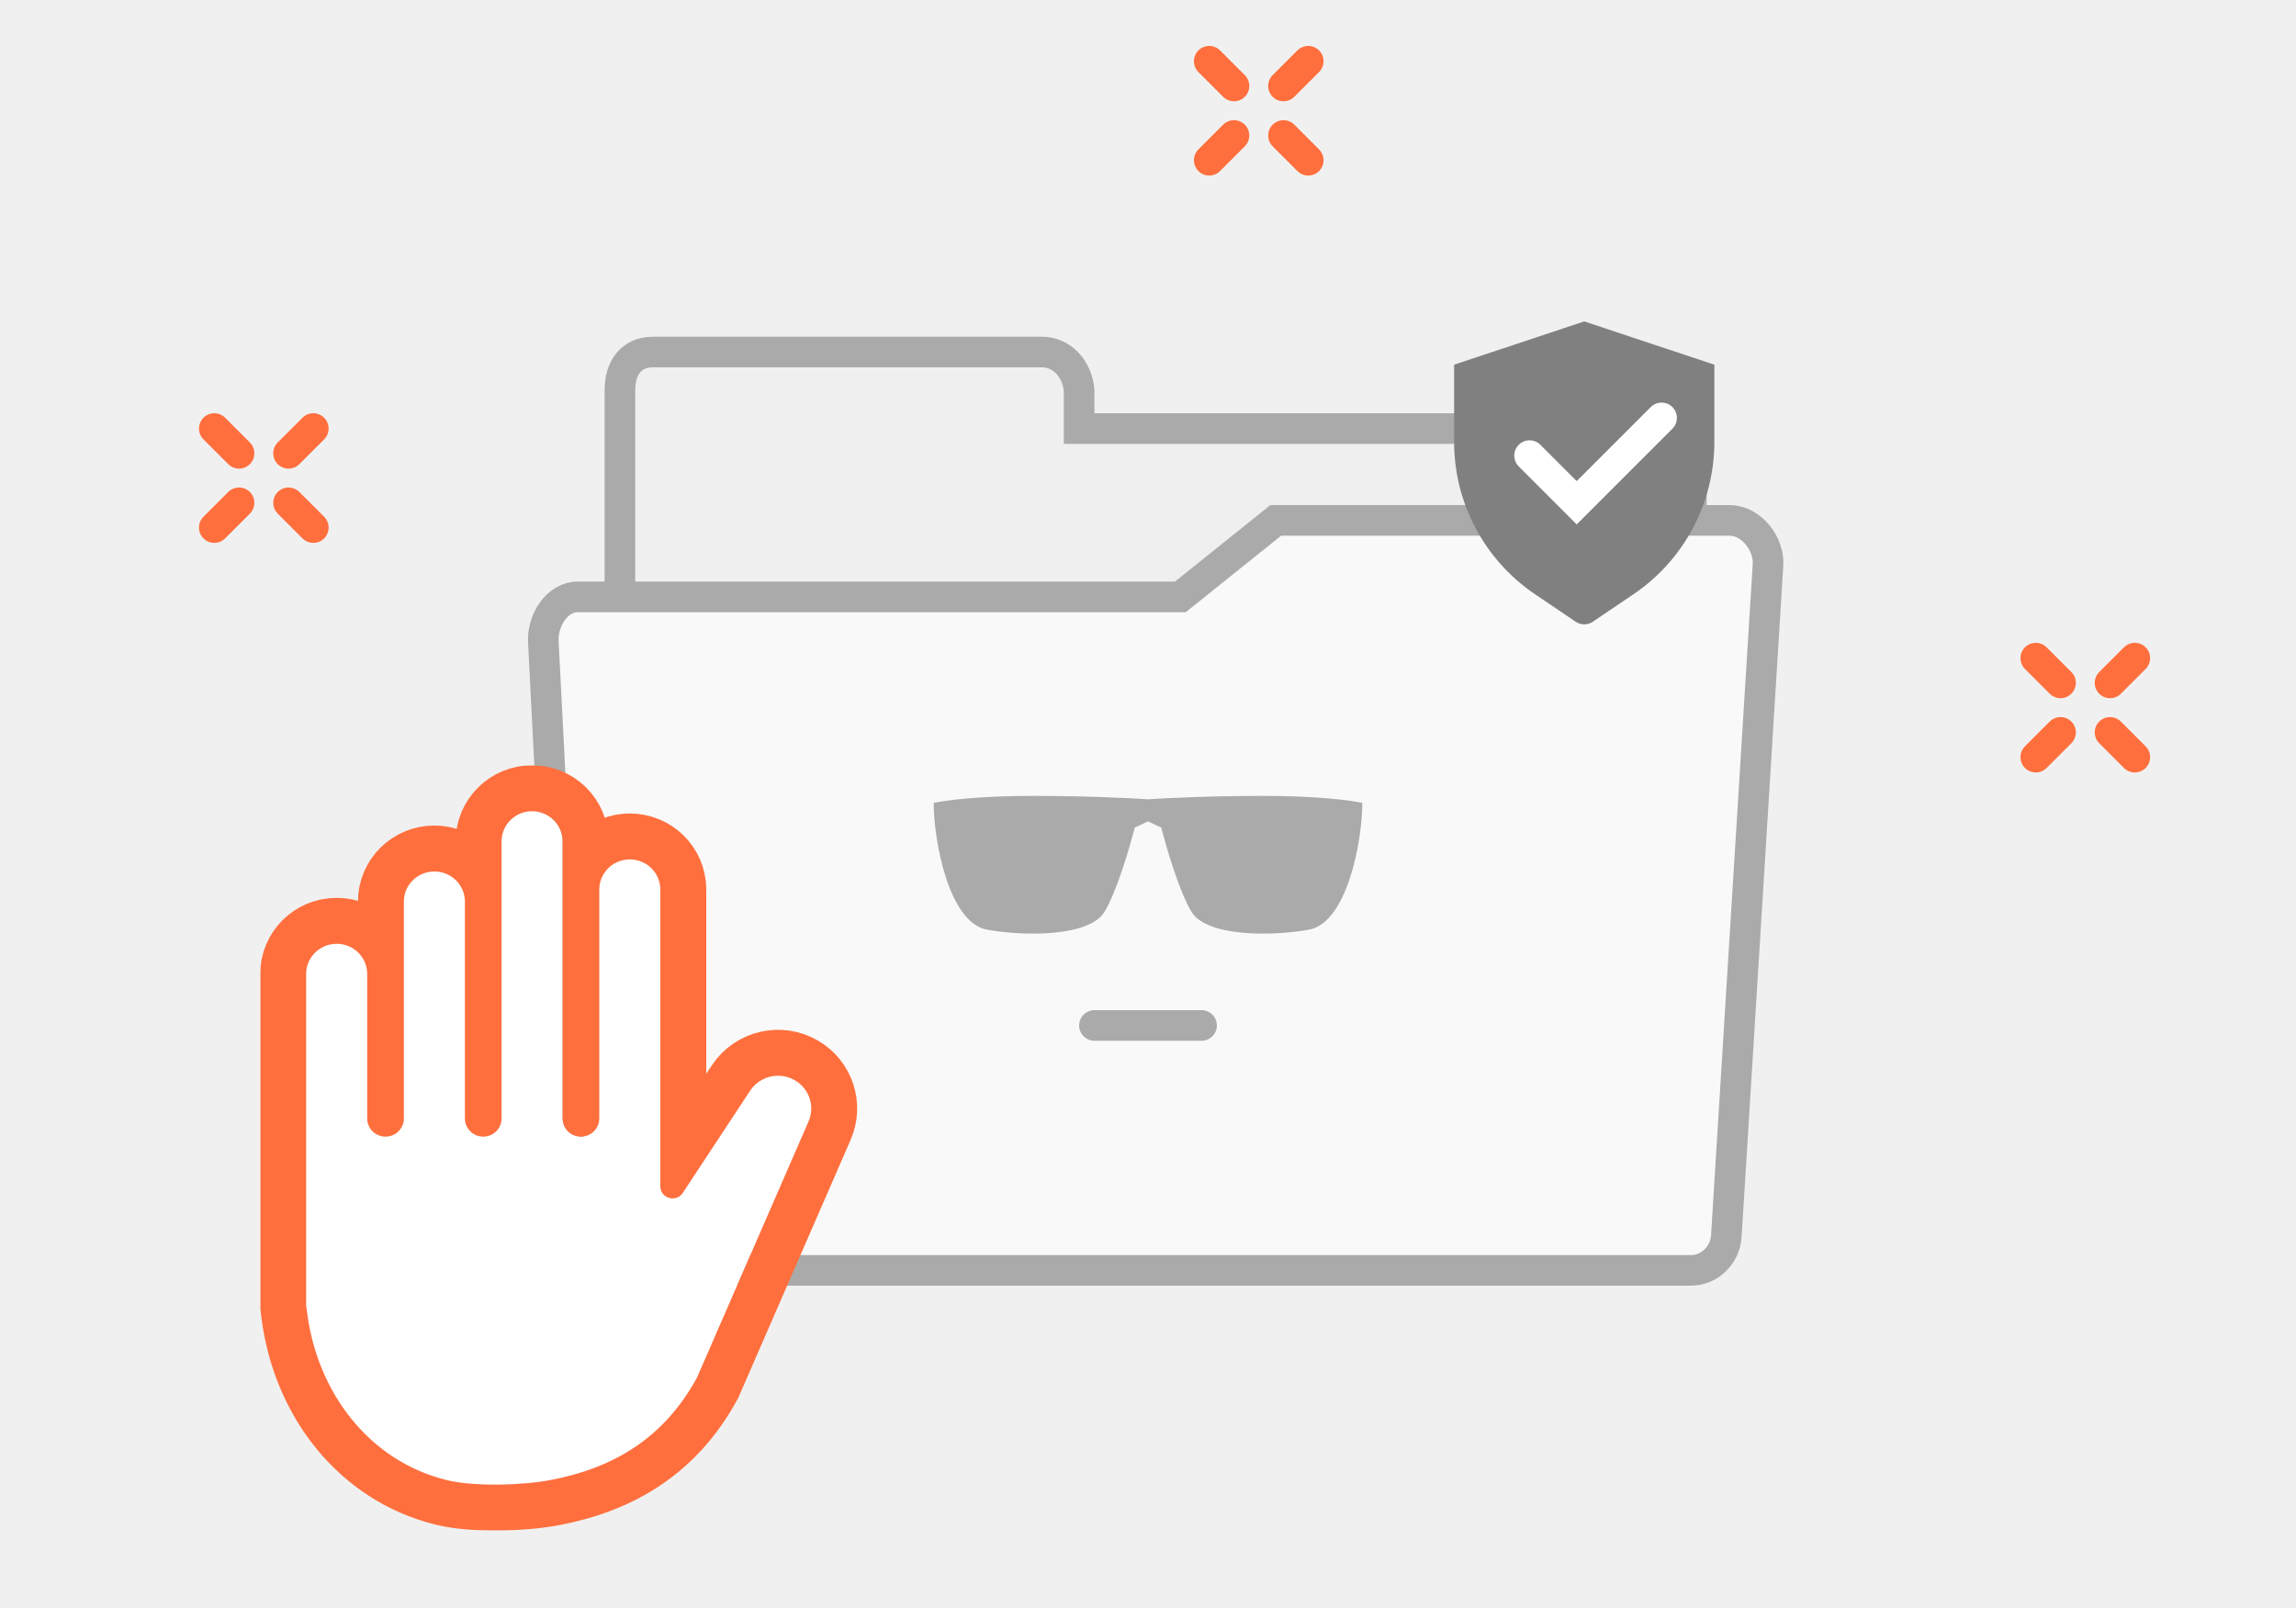
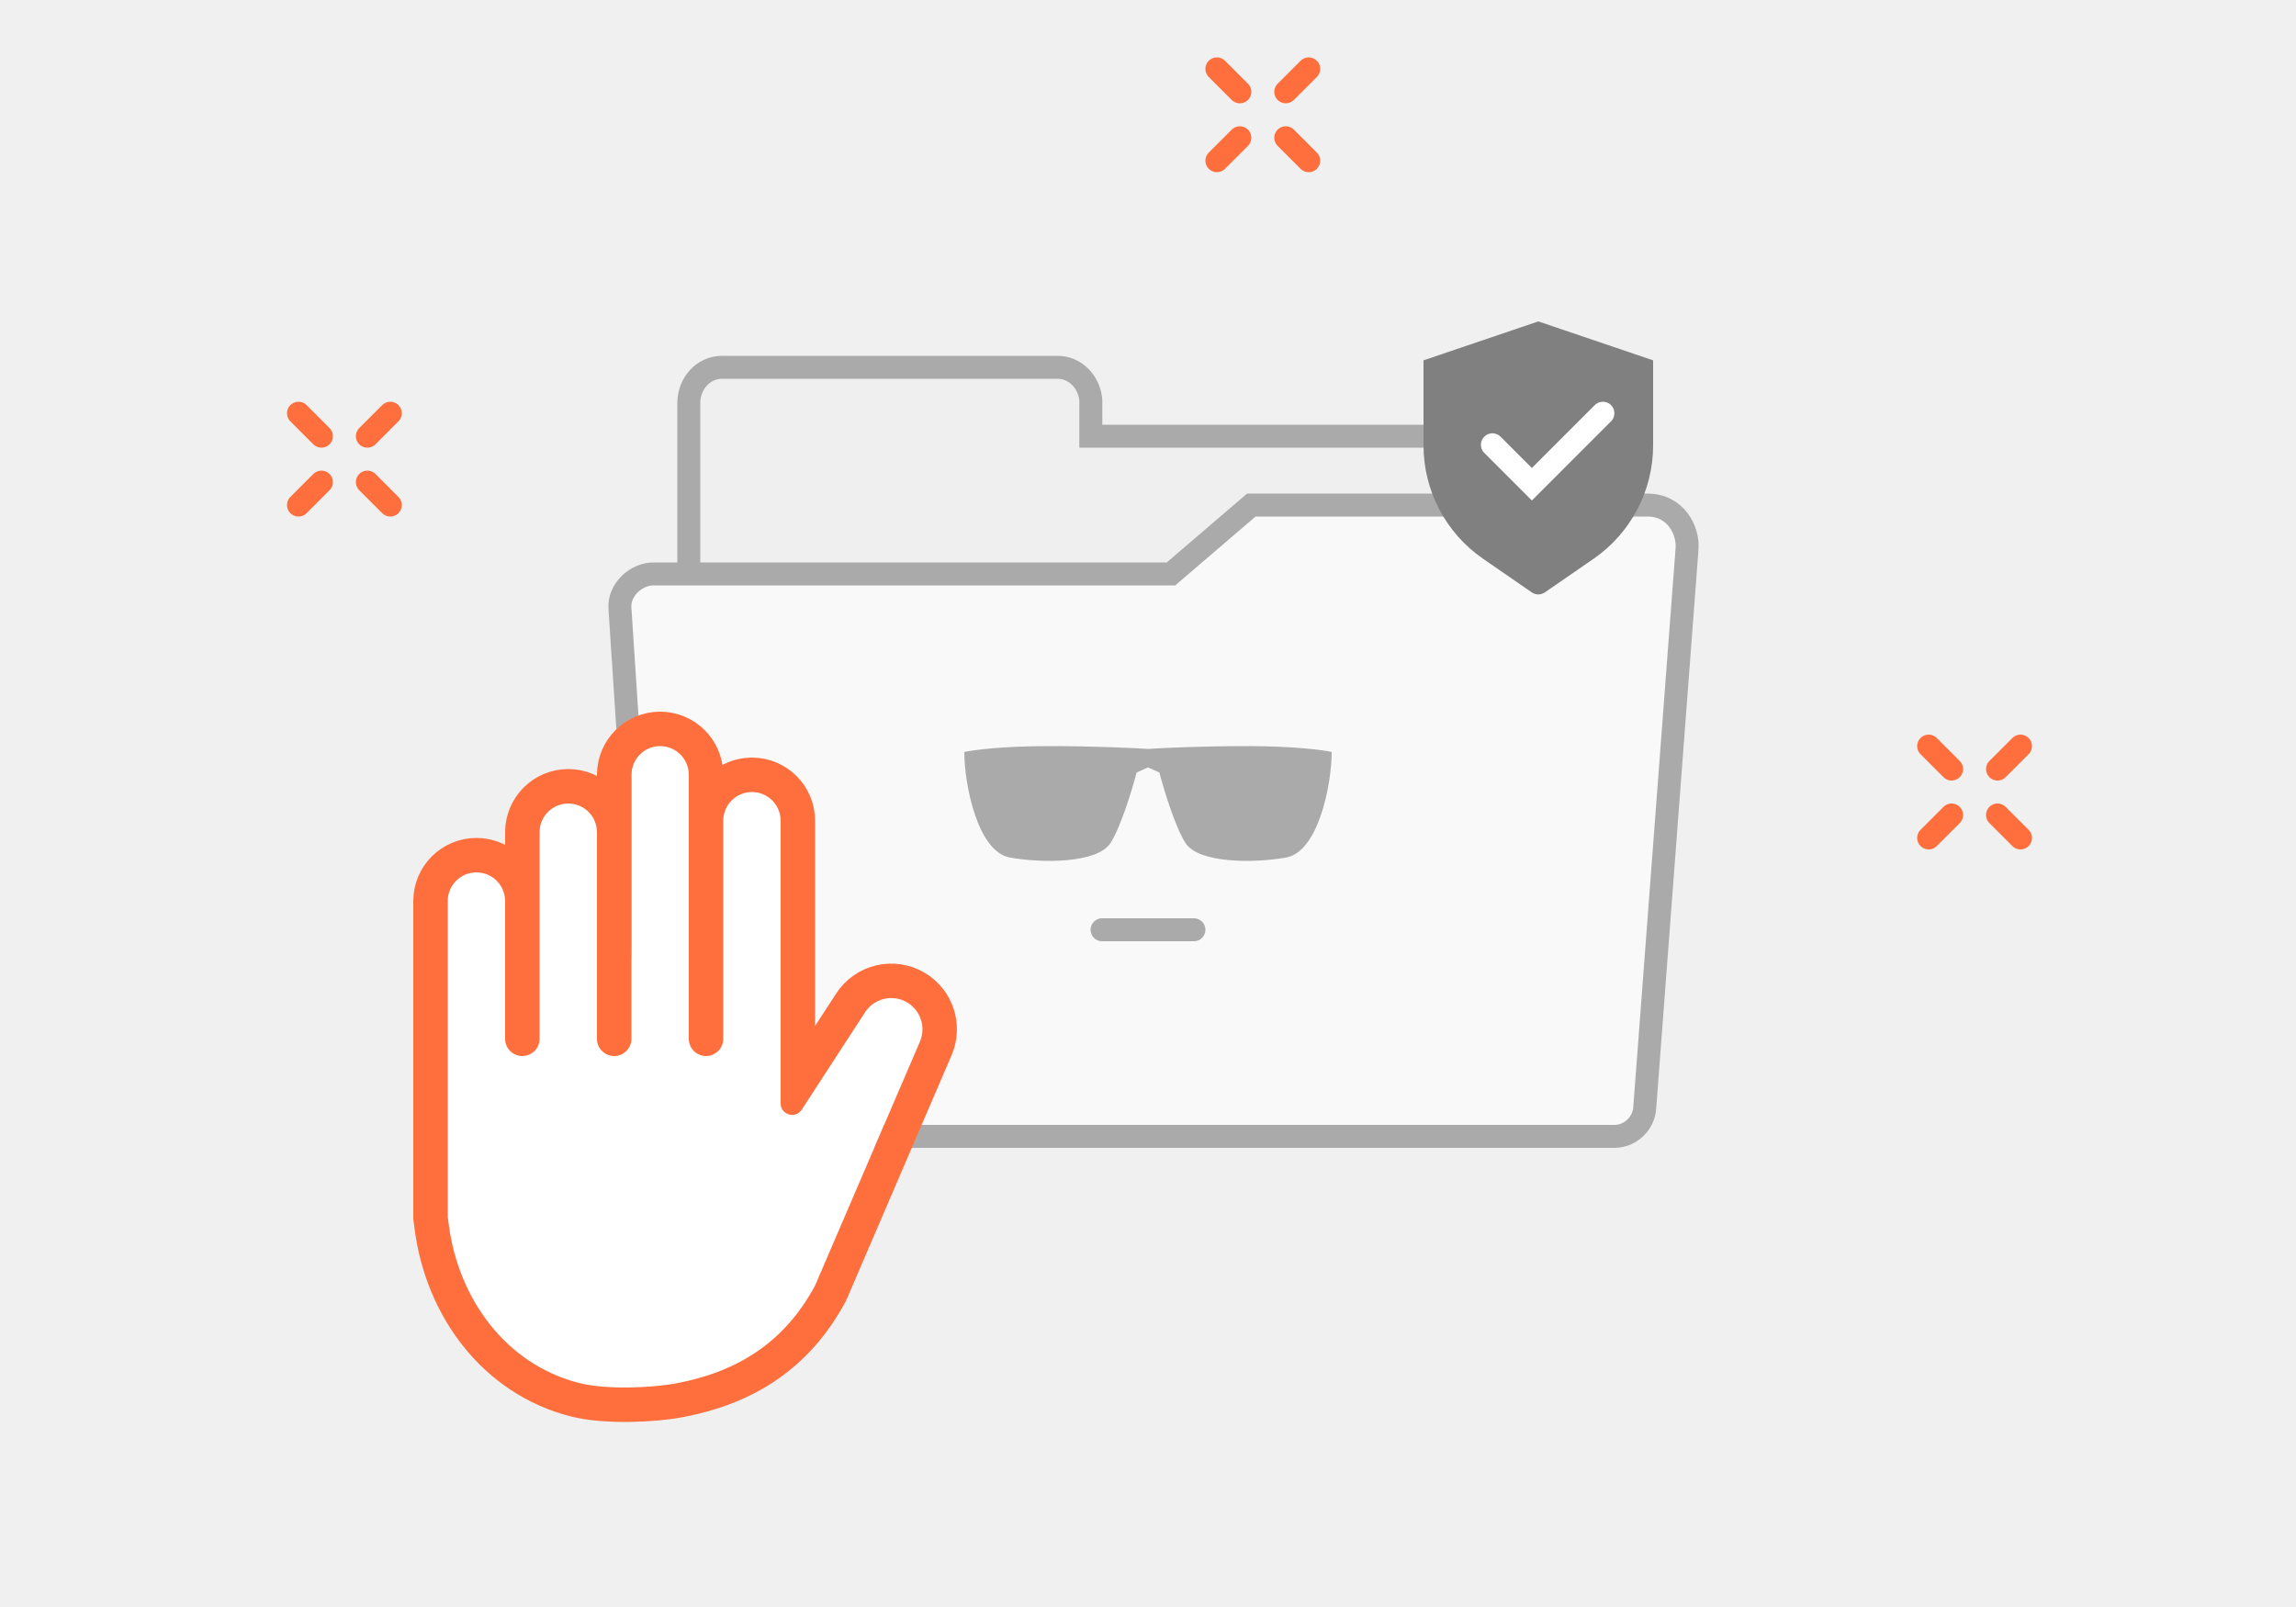
- <svg xmlns="http://www.w3.org/2000/svg" xmlns:xlink="http://www.w3.org/1999/xlink" width="150" height="105" viewBox="0 0 150 105" fill="none">
-   <path d="M110.5 75H40.5V25.503C40.5 23.987 41.271 23 42.668 23H68.073C69.372 23 70.37 24.09 70.5 25.5V28H108.566C109.476 28 110.5 29.205 110.5 30.192V75Z" fill="#EFEFEF" stroke-width="2" stroke="#AAAAAA" />
-   <path d="M110.475 83H39.829C38.589 83 37.555 82.009 37.486 80.699L35.499 42C35.396 40.549 36.405 38.965 37.783 39H77.112L83.347 34H113C114.412 34 115.637 35.549 115.5 37L112.784 80.734C112.715 82.009 111.681 83 110.475 83Z" fill="#F9F9F9" stroke-width="2" stroke="#AAAAAA" />
-   <path d="M95 23.827L103.5 21L112 23.827V28.88C112 32.863 110.023 36.587 106.724 38.819L104.06 40.621C103.722 40.85 103.278 40.85 102.94 40.621L100.276 38.819C96.977 36.587 95 32.863 95 28.88V23.827Z" fill="#808080" />
-   <path d="M99.928 29.768L103.008 32.848L108.553 27.303" stroke-width="2" stroke-linecap="round" stroke="white" />
-   <path d="M75 52.221C76.17 52.142 79.118 52 82.558 52C86.126 52 88.339 52.306 89 52.46C89 54.989 87.997 60.278 85.531 60.736C83.053 61.195 78.841 61.195 77.85 59.586C77.057 58.299 76.198 55.372 75.867 54.069L75 53.667L74.133 54.069C73.802 55.372 72.943 58.299 72.15 59.586C71.159 61.195 66.947 61.195 64.469 60.736C62.003 60.278 61 54.989 61 52.46C61.661 52.306 63.874 52 67.442 52C70.882 52 73.83 52.142 75 52.221Z" fill-rule="evenodd" clip-rule="evenodd" fill="#AAAAAA" />
-   <use xlink:href="#stroke0_3210_57923" fill="white" />
-   <mask id="stroke1_3210_57923" maskUnits="userSpaceOnUse" x="17" y="50" width="40" height="50" fill="black">
-     <rect fill="white" x="17" y="50" width="40" height="50" />
-     <use xlink:href="#stroke0_3210_57923" />
+ <svg xmlns="http://www.w3.org/2000/svg" xmlns:xlink="http://www.w3.org/1999/xlink" width="200" height="140" viewBox="0 0 200 140" fill="none">
+   <path d="M141 91H60V35.12C60 33.4 61.272 32 62.881 32H92.138C93.635 32 94.869 33.24 95.019 34.84V38H138.682C140 38 141 39.04 141 40.16V91Z" fill="#EFEFEF" stroke-width="2" stroke="#AAAAAA" />
+   <path d="M140.622 99H59.545C58.121 99 56.935 97.896 56.856 96.438L54.001 53C53.882 51.384 55.419 49.961 57.001 50H102.001L109 44H143.5C146 44 147.108 46.257 146.95 47.874L143.272 96.477C143.193 97.896 142.006 99 140.622 99Z" fill="#F9F9F9" stroke-width="2" stroke="#AAAAAA" />
+   <path d="M100 65.246C101.337 65.158 104.706 65 108.637 65C112.715 65 115.245 65.341 116 65.511C116 68.32 114.853 74.198 112.035 74.706C109.204 75.217 104.389 75.217 103.257 73.429C102.35 71.999 101.369 68.746 100.991 67.299L100 66.852L99.009 67.299C98.631 68.746 97.65 71.999 96.743 73.429C95.611 75.217 90.796 75.217 87.965 74.706C85.147 74.198 84 68.32 84 65.511C84.755 65.341 87.285 65 91.363 65C95.293 65 98.663 65.158 100 65.246Z" fill-rule="evenodd" clip-rule="evenodd" fill="#AAAAAA" />
+   <use xlink:href="#stroke0_3210_56670" fill="white" />
+   <mask id="stroke1_3210_56670" maskUnits="userSpaceOnUse" x="36" y="62" width="48" height="62" fill="black">
+     <rect fill="white" x="36" y="62" width="48" height="62" />
+     <use xlink:href="#stroke0_3210_56670" />
  </mask>
-   <path d="M43.141 74.261V58.118C43.141 57.031 42.248 56.15 41.146 56.15C40.044 56.15 39.151 57.031 39.151 58.118V73.079C39.151 73.732 38.615 74.261 37.954 74.261C37.293 74.261 36.757 73.732 36.757 73.079V54.969C36.757 53.881 35.864 53 34.762 53C33.661 53 32.767 53.881 32.767 54.969V73.079C32.767 73.732 32.232 74.261 31.571 74.261C30.91 74.261 30.374 73.732 30.374 73.079V58.906C30.374 57.819 29.48 56.937 28.379 56.937C27.277 56.937 26.384 57.819 26.384 58.906V73.079C26.384 73.732 25.848 74.261 25.187 74.261C24.526 74.261 23.99 73.732 23.99 73.079V63.63C23.99 62.543 23.097 61.662 21.995 61.662C20.893 61.662 20 62.543 20 63.63V74.261V78.985V85.285L20.072 85.832C20.751 90.965 24.087 95.447 29.177 96.702C30.979 97.147 34.135 97.049 35.959 96.702C40.168 95.904 43.412 93.901 45.535 90.009L52.823 73.272C53.254 72.282 52.874 71.131 51.935 70.583C50.934 69.998 49.643 70.296 49.009 71.258L44.608 77.939C44.175 78.596 43.141 78.294 43.141 77.51V74.261Z" stroke-width="6" stroke="#FF6F3D" mask="url(#stroke1_3210_57923)" />
-   <path d="M71.5 67H78.5" stroke-width="2" stroke-linecap="round" stroke="#AAAAAA" />
-   <path d="M14 28L15.617 29.617" stroke-width="2" stroke-linecap="round" stroke="#FF6F3D" />
-   <path d="M20.469 34.47L18.851 32.852" stroke-width="2" stroke-linecap="round" stroke="#FF6F3D" />
-   <path d="M20.469 28L18.851 29.617" stroke-width="2" stroke-linecap="round" stroke="#FF6F3D" />
-   <path d="M14 34.469L15.617 32.852" stroke-width="2" stroke-linecap="round" stroke="#FF6F3D" />
-   <path d="M79 4L80.617 5.617" stroke-width="2" stroke-linecap="round" stroke="#FF6F3D" />
-   <path d="M85.469 10.47L83.851 8.852" stroke-width="2" stroke-linecap="round" stroke="#FF6F3D" />
-   <path d="M85.469 4L83.851 5.617" stroke-width="2" stroke-linecap="round" stroke="#FF6F3D" />
-   <path d="M79 10.47L80.617 8.852" stroke-width="2" stroke-linecap="round" stroke="#FF6F3D" />
-   <path d="M133 43L134.617 44.617" stroke-width="2" stroke-linecap="round" stroke="#FF6F3D" />
-   <path d="M139.469 49.47L137.851 47.852" stroke-width="2" stroke-linecap="round" stroke="#FF6F3D" />
-   <path d="M139.469 43L137.851 44.617" stroke-width="2" stroke-linecap="round" stroke="#FF6F3D" />
-   <path d="M133 49.469L134.617 47.852" stroke-width="2" stroke-linecap="round" stroke="#FF6F3D" />
+   <path d="M68 92V71.5C68 70.119 66.881 69 65.5 69C64.119 69 63 70.119 63 71.5V90.5C63 91.328 62.328 92 61.5 92C60.672 92 60 91.328 60 90.5V67.5C60 66.119 58.881 65 57.5 65C56.119 65 55 66.119 55 67.5V90.5C55 91.328 54.328 92 53.5 92C52.672 92 52 91.328 52 90.5V72.5C52 71.119 50.881 70 49.5 70C48.119 70 47 71.119 47 72.5V90.5C47 91.328 46.328 92 45.5 92C44.672 92 44 91.328 44 90.5V78.5C44 77.119 42.881 76 41.5 76C40.119 76 39 77.119 39 78.5V92V98V106L39.091 106.695C39.941 113.214 44.122 118.906 50.5 120.5C52.759 121.065 56.714 120.94 59 120.5C64.274 119.486 68.339 116.942 71 112L80.134 90.744C80.673 89.488 80.197 88.026 79.02 87.329C77.765 86.586 76.148 86.965 75.353 88.188L69.838 96.672C69.296 97.506 68 97.122 68 96.127V92Z" stroke-width="6" stroke="#FF6F3D" mask="url(#stroke1_3210_56670)" />
+   <path d="M96 81H104" stroke-width="2" stroke-linecap="round" stroke="#AAAAAA" />
+   <path d="M106 6L108 8" stroke-width="2" stroke-linecap="round" stroke="#FF6F3D" />
+   <path d="M114 14L112 12" stroke-width="2" stroke-linecap="round" stroke="#FF6F3D" />
+   <path d="M114 6L112 8" stroke-width="2" stroke-linecap="round" stroke="#FF6F3D" />
+   <path d="M106 14L108 12" stroke-width="2" stroke-linecap="round" stroke="#FF6F3D" />
+   <path d="M26 36L28 38" stroke-width="2" stroke-linecap="round" stroke="#FF6F3D" />
+   <path d="M34 44L32 42" stroke-width="2" stroke-linecap="round" stroke="#FF6F3D" />
+   <path d="M34 36L32 38" stroke-width="2" stroke-linecap="round" stroke="#FF6F3D" />
+   <path d="M26 44L28 42" stroke-width="2" stroke-linecap="round" stroke="#FF6F3D" />
+   <path d="M168 65L170 67" stroke-width="2" stroke-linecap="round" stroke="#FF6F3D" />
+   <path d="M176 73L174 71" stroke-width="2" stroke-linecap="round" stroke="#FF6F3D" />
+   <path d="M176 65L174 67" stroke-width="2" stroke-linecap="round" stroke="#FF6F3D" />
+   <path d="M168 73L170 71" stroke-width="2" stroke-linecap="round" stroke="#FF6F3D" />
+   <path d="M124 31.392L134 28L144 31.392V38.801C144 42.745 142.062 46.438 138.815 48.678L134.568 51.608C134.226 51.844 133.774 51.844 133.432 51.608L129.185 48.678C125.938 46.438 124 42.745 124 38.801V31.392Z" fill="#808080" />
+   <path d="M130 38.75L133.438 42.188L139.625 36" stroke-width="2" stroke-linecap="round" stroke="white" />
  <defs>
-     <path id="stroke0_3210_57923" d="M32.767 54.969C32.767 53.881 33.661 53 34.762 53C35.864 53 36.757 53.881 36.757 54.969V73.079C36.757 73.732 37.293 74.261 37.954 74.261C38.615 74.261 39.151 73.732 39.151 73.079V58.118C39.151 57.031 40.044 56.15 41.146 56.15C42.248 56.15 43.141 57.031 43.141 58.118V74.261V77.51C43.141 78.294 44.175 78.596 44.608 77.939L49.009 71.258C49.643 70.296 50.934 69.998 51.935 70.583C52.874 71.131 53.254 72.282 52.823 73.272L45.535 90.009C43.412 93.901 40.168 95.904 35.959 96.702C34.135 97.049 30.979 97.147 29.177 96.702C24.087 95.447 20.751 90.965 20.072 85.832L20 85.285V78.985V74.261V63.63C20 62.543 20.893 61.662 21.995 61.662C23.097 61.662 23.99 62.543 23.99 63.63V73.079C23.99 73.732 24.526 74.261 25.187 74.261C25.848 74.261 26.384 73.732 26.384 73.079V58.906C26.384 57.819 27.277 56.937 28.379 56.937C29.48 56.937 30.374 57.819 30.374 58.906V73.079C30.374 73.732 30.91 74.261 31.571 74.261C32.232 74.261 32.767 73.732 32.767 73.079V54.969Z" fill-rule="evenodd" clip-rule="evenodd" />
+     <path id="stroke0_3210_56670" d="M55 67.5C55 66.119 56.119 65 57.5 65C58.881 65 60 66.119 60 67.5V90.5C60 91.328 60.672 92 61.5 92C62.328 92 63 91.328 63 90.5V71.5C63 70.119 64.119 69 65.5 69C66.881 69 68 70.119 68 71.5V92V96.127C68 97.122 69.296 97.506 69.838 96.672L75.353 88.188C76.148 86.965 77.765 86.586 79.02 87.329C80.197 88.026 80.673 89.488 80.134 90.744L71 112C68.339 116.942 64.274 119.486 59 120.5C56.714 120.94 52.759 121.065 50.5 120.5C44.122 118.906 39.941 113.214 39.091 106.695L39 106V98V92V78.5C39 77.119 40.119 76 41.5 76C42.881 76 44 77.119 44 78.5V90.5C44 91.328 44.672 92 45.5 92C46.328 92 47 91.328 47 90.5V72.5C47 71.119 48.119 70 49.5 70C50.881 70 52 71.119 52 72.5V90.5C52 91.328 52.672 92 53.5 92C54.328 92 55 91.328 55 90.5V67.5Z" fill-rule="evenodd" clip-rule="evenodd" />
  </defs>
</svg>
